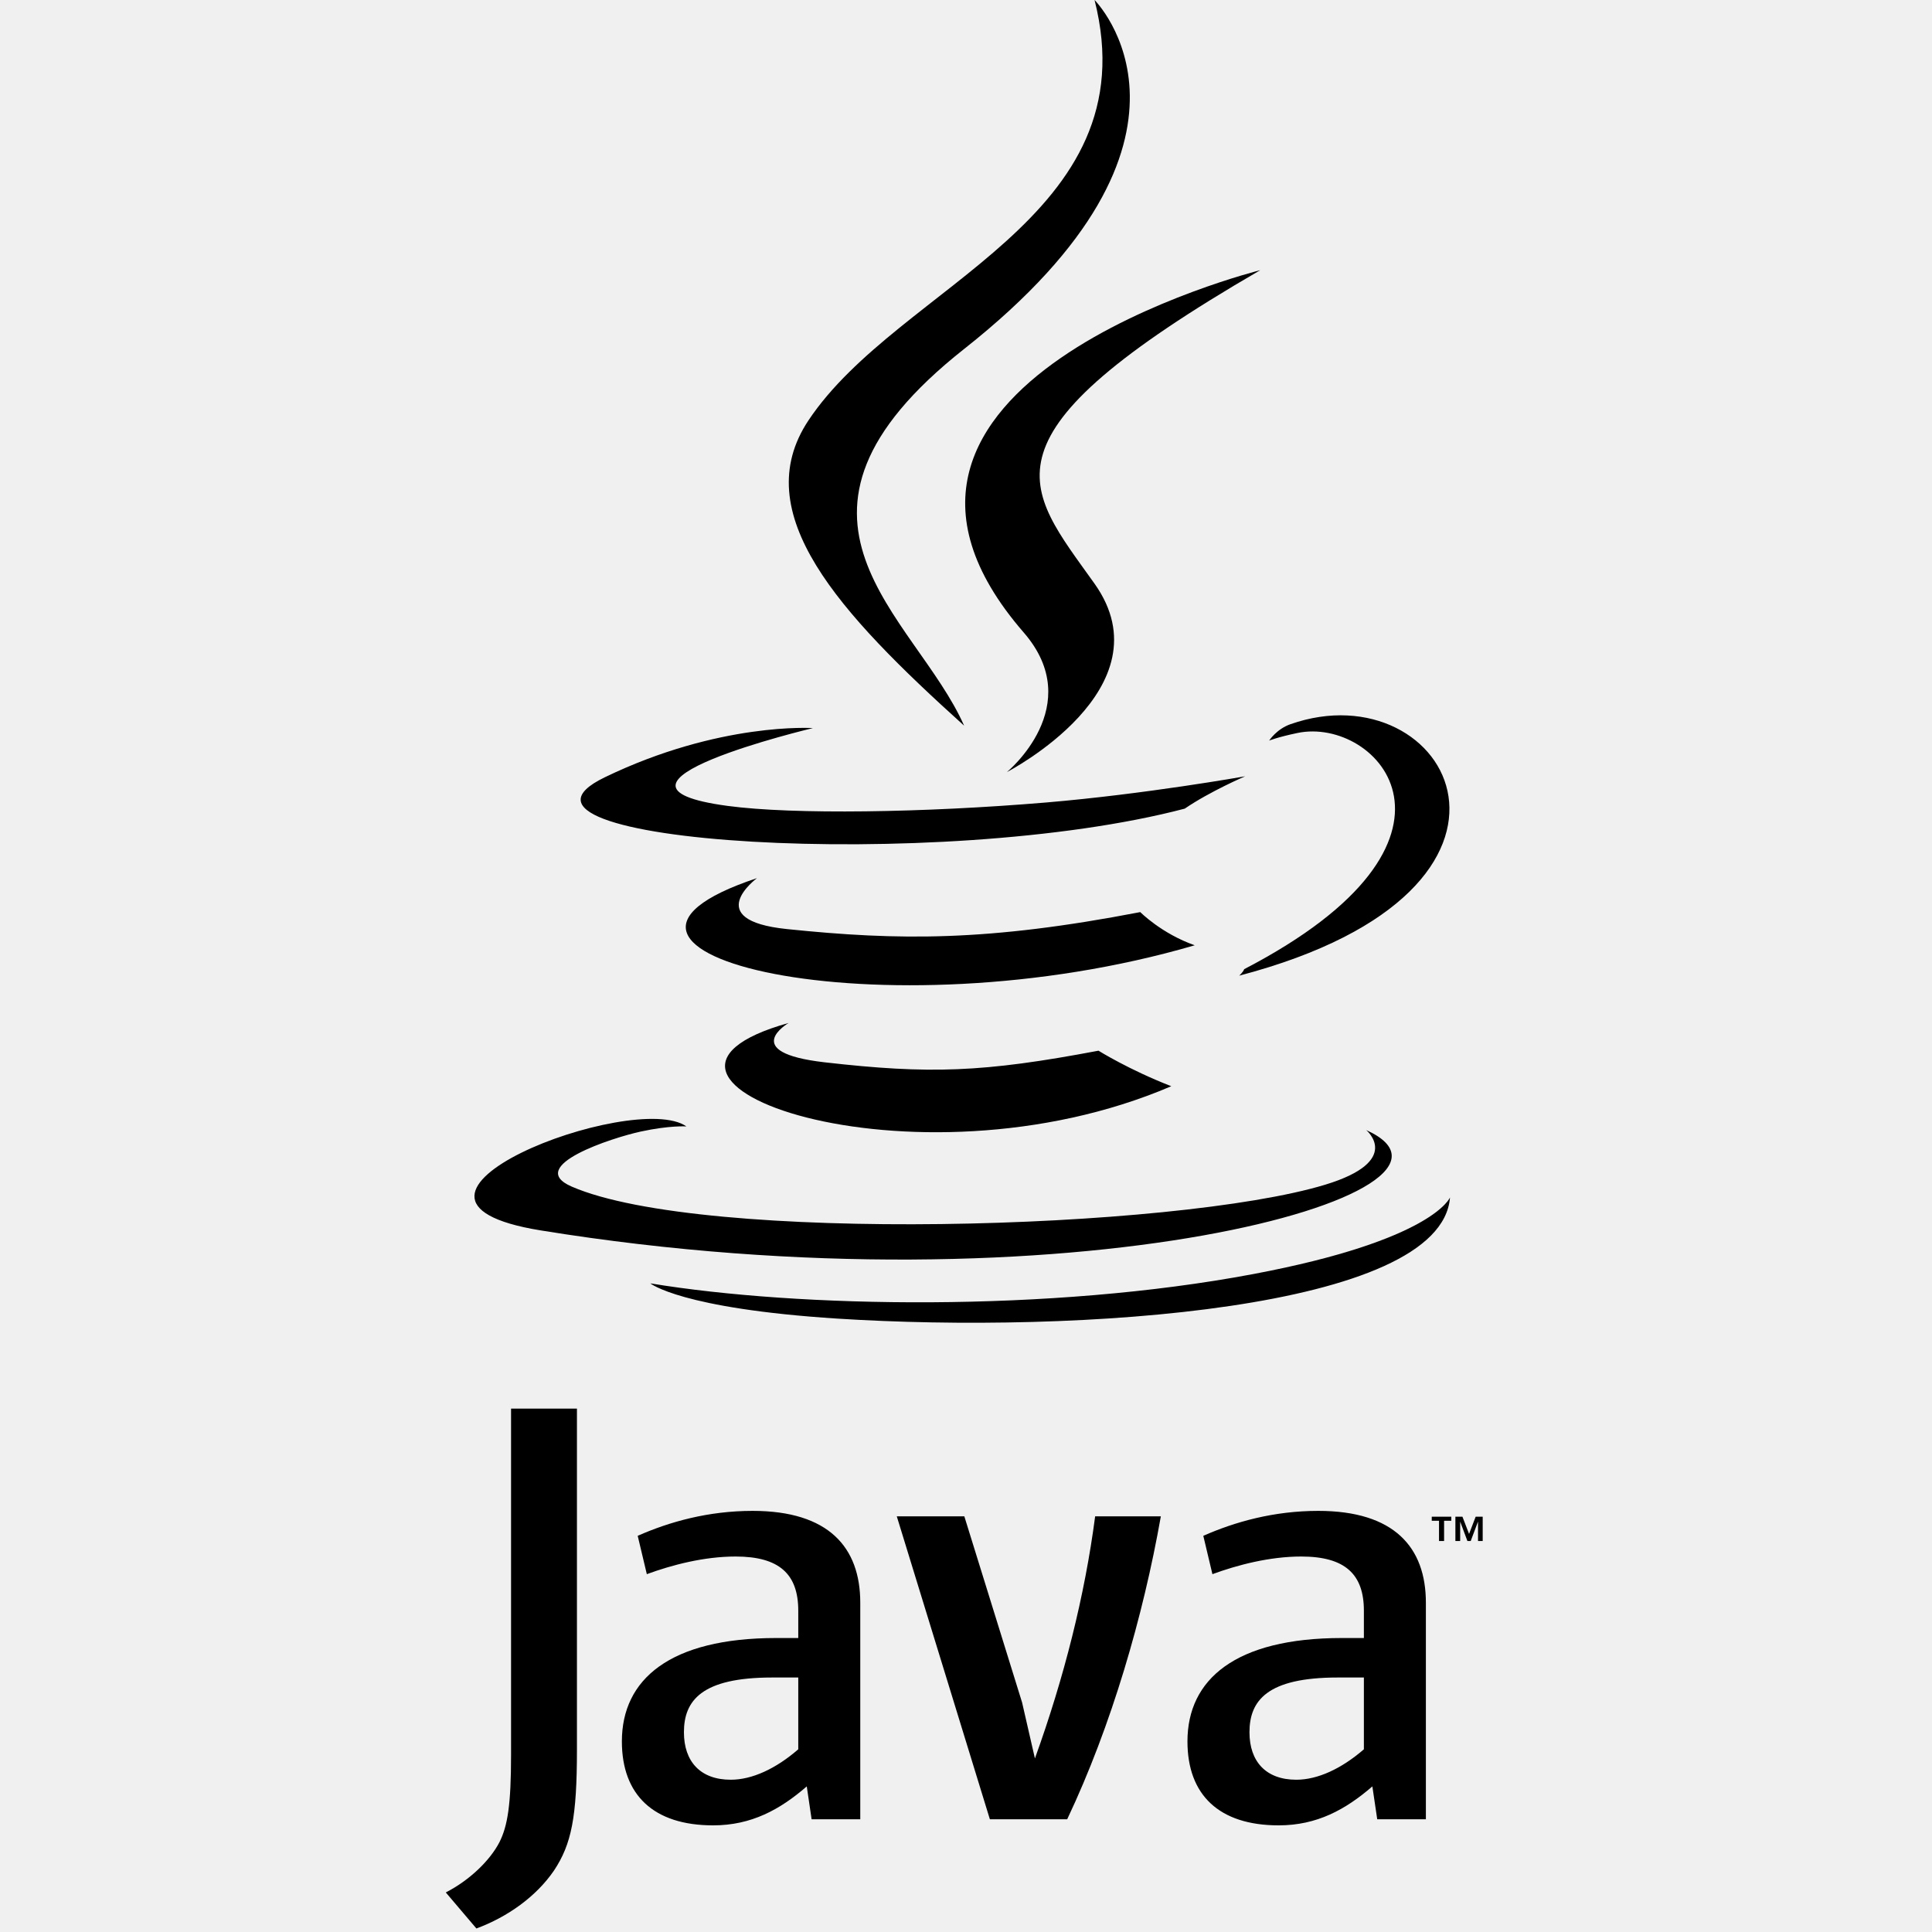
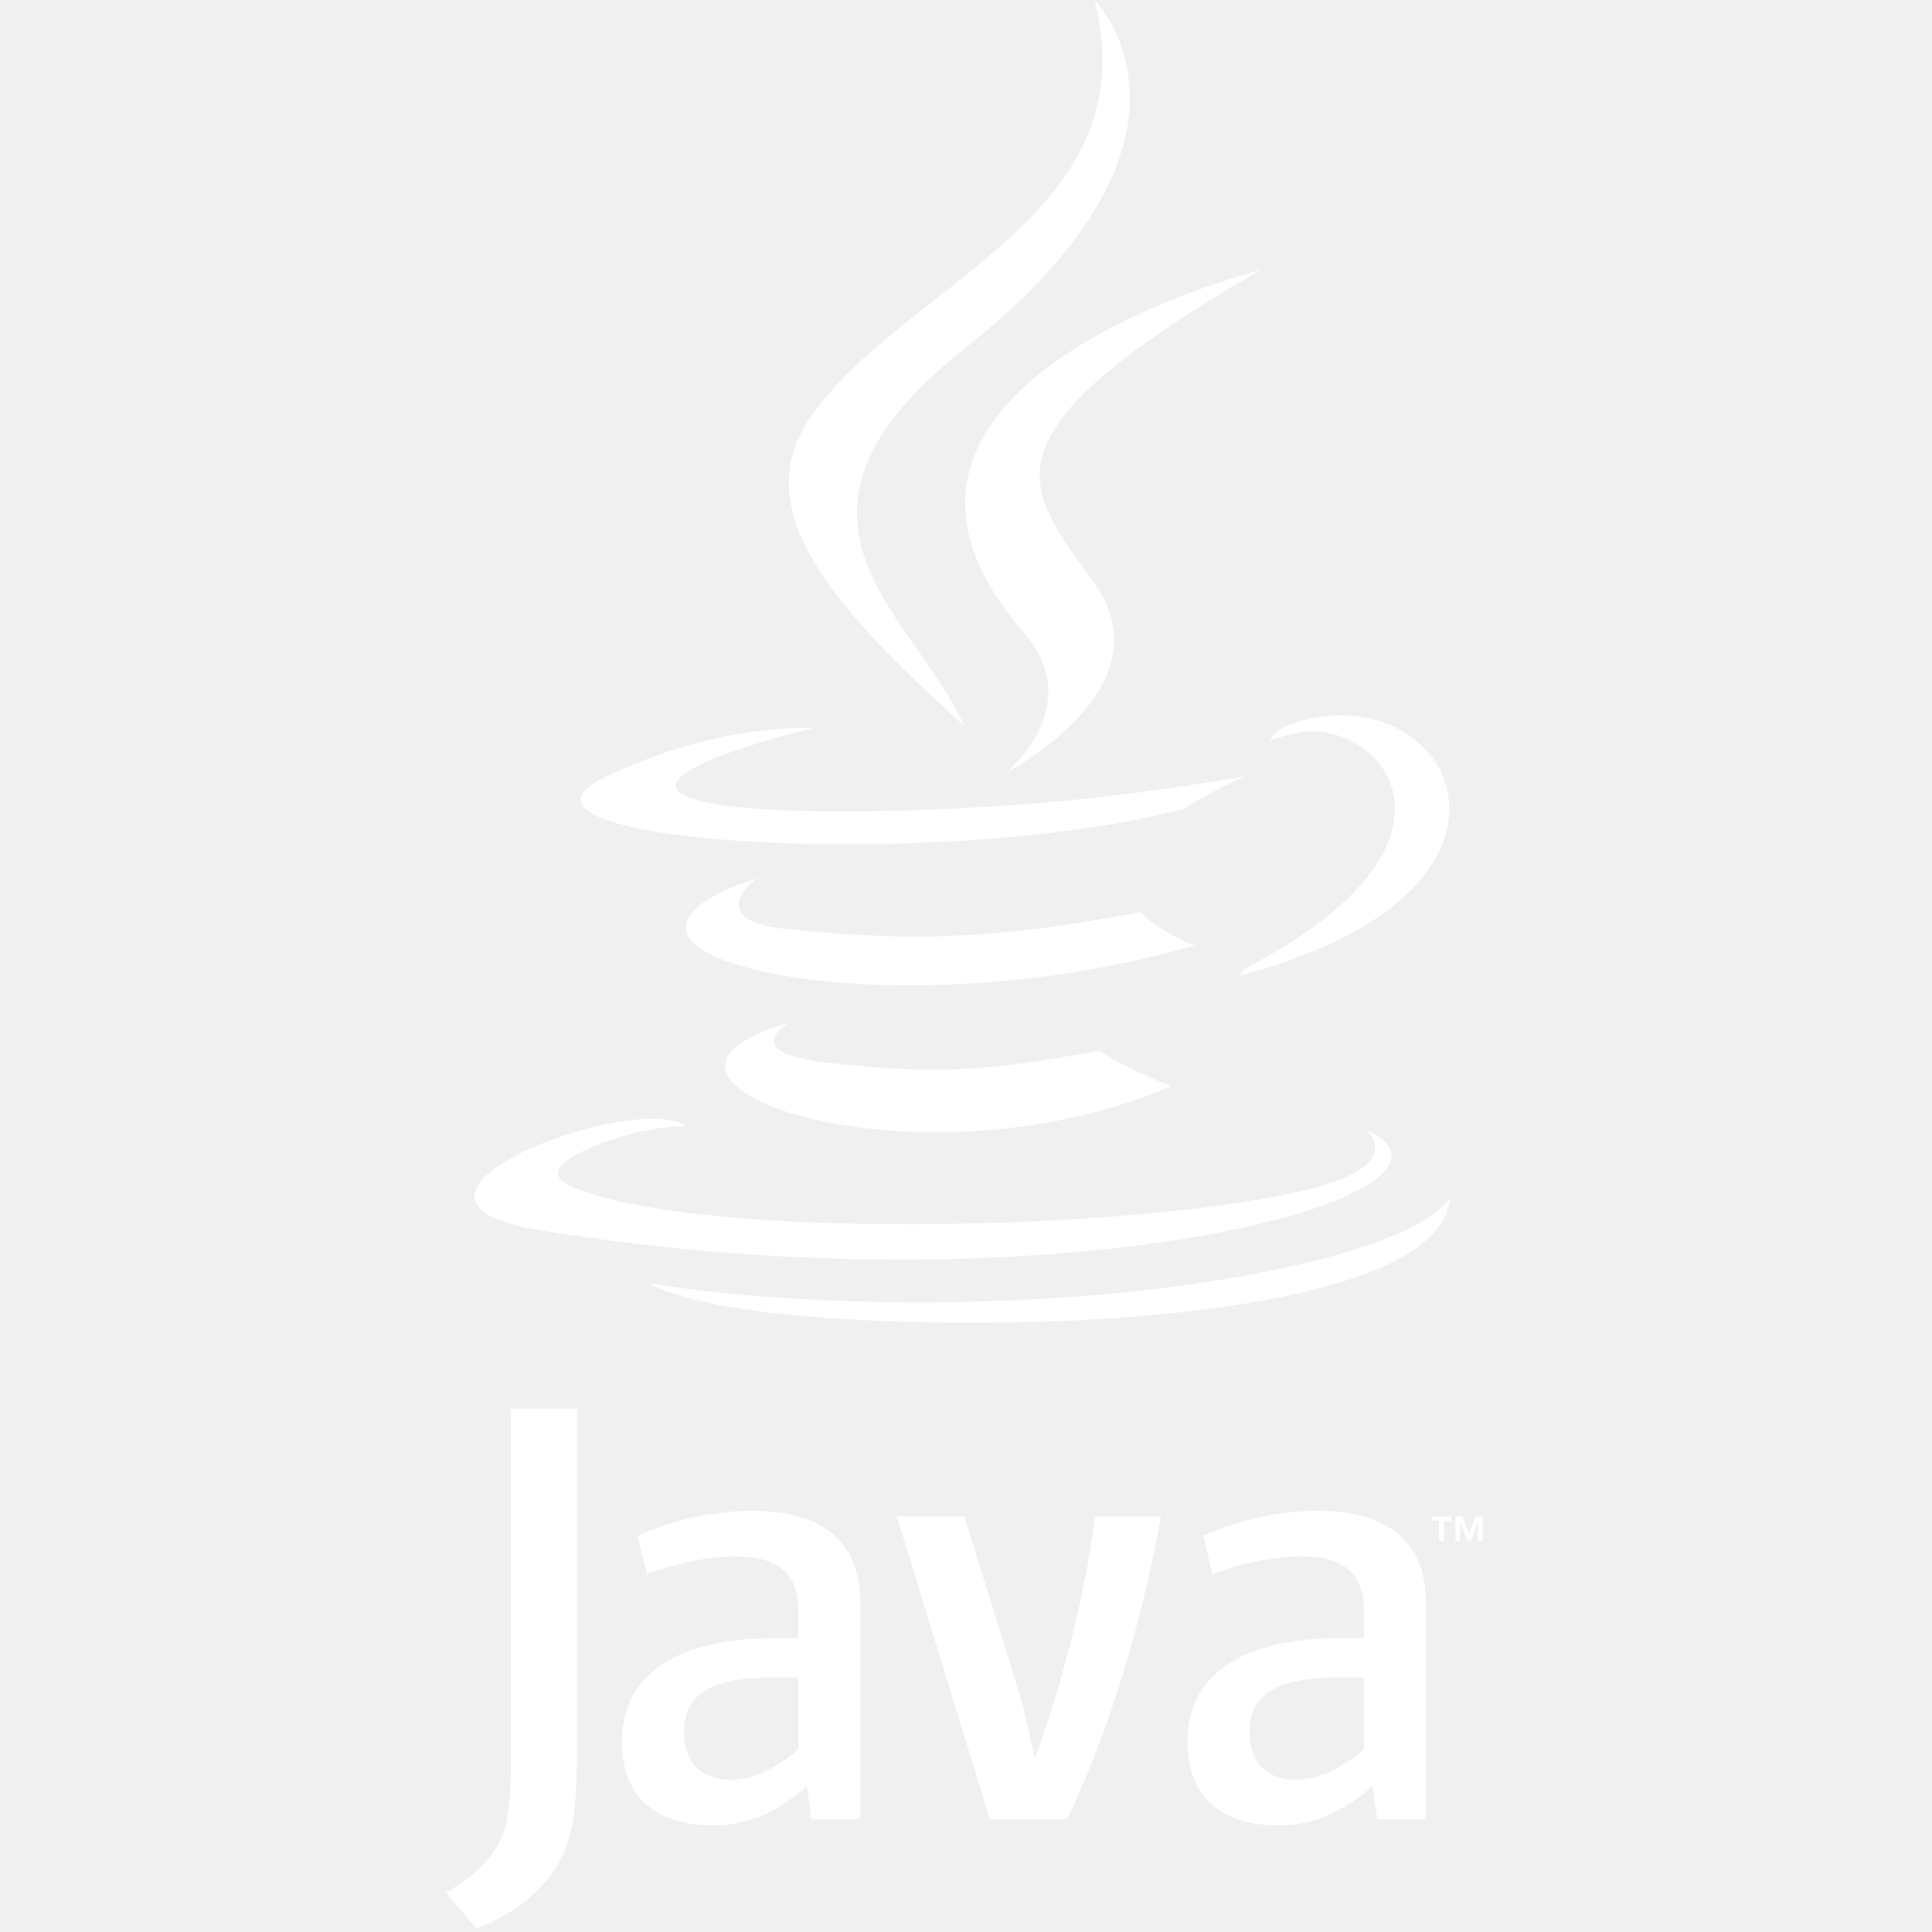
<svg xmlns="http://www.w3.org/2000/svg" width="231" height="231" viewBox="0 0 231 231" fill="none">
-   <g clip-path="url(#clip0_4058_21513)">
-     <path d="M172.056 181.829H171.188V181.343H173.526V181.829H172.663V184.253H172.056V181.829ZM176.72 181.955H176.707L175.845 184.254H175.452L174.596 181.955H174.586V184.254H174.014V181.344H174.856L175.649 183.405L176.439 181.344H177.279V184.254H176.72L176.72 181.955Z" fill="black" />
-     <path d="M94.291 122.311C94.291 122.311 88.248 125.826 98.593 127.015C111.125 128.445 117.531 128.24 131.342 125.626C131.342 125.626 134.973 127.902 140.044 129.874C109.083 143.144 69.973 129.106 94.291 122.311ZM90.508 104.995C90.508 104.995 83.73 110.013 94.082 111.084C107.47 112.465 118.043 112.578 136.337 109.055C136.337 109.055 138.868 111.621 142.847 113.023C105.413 123.969 63.719 113.887 90.508 104.995Z" fill="black" />
-     <path d="M122.399 75.622C130.028 84.406 120.396 92.31 120.396 92.31C120.396 92.31 139.765 82.31 130.87 69.788C122.561 58.11 116.189 52.308 150.683 32.303C150.683 32.303 96.54 45.825 122.399 75.622Z" fill="black" />
-     <path d="M163.352 135.119C163.352 135.119 167.825 138.804 158.426 141.655C140.555 147.068 84.045 148.703 68.347 141.871C62.704 139.415 73.286 136.009 76.615 135.294C80.087 134.541 82.071 134.681 82.071 134.681C75.795 130.26 41.507 143.362 64.654 147.114C127.78 157.351 179.726 142.504 163.352 135.119ZM97.199 87.054C97.199 87.054 68.455 93.882 87.02 96.361C94.859 97.41 110.486 97.173 125.041 95.953C136.937 94.95 148.882 92.817 148.882 92.817C148.882 92.817 144.688 94.613 141.653 96.685C112.463 104.362 56.074 100.79 72.308 92.938C86.037 86.302 97.199 87.054 97.199 87.054ZM148.764 115.877C178.436 100.458 164.717 85.64 155.141 87.637C152.794 88.125 151.747 88.549 151.747 88.549C151.747 88.549 152.619 87.183 154.282 86.593C173.227 79.933 187.796 106.236 148.167 116.655C148.167 116.655 148.627 116.244 148.764 115.877Z" fill="black" />
-     <path d="M130.871 -3.8147e-06C130.871 -3.8147e-06 147.305 16.438 115.285 41.717C89.609 61.994 109.43 73.555 115.275 86.766C100.287 73.243 89.288 61.339 96.667 50.26C107.497 33.997 137.502 26.112 130.871 -3.8147e-06Z" fill="black" />
-     <path d="M100.114 157.659C128.596 159.482 172.334 156.647 173.369 143.171C173.369 143.171 171.378 148.279 149.83 152.337C125.521 156.912 95.537 156.378 77.754 153.446C77.755 153.445 81.395 156.459 100.114 157.659Z" fill="black" />
-     <path d="M95.444 209.156C92.757 211.486 89.919 212.794 87.373 212.794C83.738 212.794 81.774 210.615 81.774 207.119C81.774 203.337 83.878 200.572 92.32 200.572H95.444L95.444 209.156ZM102.858 217.52V191.627C102.858 185.012 99.085 180.648 89.989 180.648C84.679 180.648 80.027 181.959 76.247 183.631L77.338 188.215C80.315 187.122 84.168 186.105 87.95 186.105C93.19 186.105 95.444 188.215 95.444 192.577V195.85H92.829C80.098 195.85 74.355 200.791 74.355 208.209C74.355 214.611 78.139 218.249 85.265 218.249C89.846 218.249 93.265 216.358 96.461 213.591L97.041 217.521L102.858 217.52ZM127.6 217.52H118.354L107.225 181.304H115.301L122.206 203.555L123.741 210.247C127.234 200.571 129.705 190.755 130.941 181.304H138.796C136.691 193.229 132.904 206.319 127.6 217.52ZM163.073 209.156C160.381 211.486 157.539 212.794 154.992 212.794C151.363 212.794 149.394 210.615 149.394 207.119C149.394 203.337 151.503 200.572 159.944 200.572H163.073V209.156ZM170.486 217.52V191.627C170.486 185.012 166.705 180.648 157.618 180.648C152.305 180.648 147.652 181.959 143.873 183.631L144.963 188.215C147.94 187.122 151.801 186.105 155.58 186.105C160.816 186.105 163.073 188.215 163.073 192.577V195.85H160.453C147.719 195.85 141.978 200.791 141.978 208.209C141.978 214.611 145.76 218.249 152.884 218.249C157.468 218.249 160.885 216.358 164.087 213.591L164.669 217.521L170.486 217.52ZM66.226 223.67C64.112 226.756 60.699 229.198 56.961 230.579L53.301 226.271C56.145 224.812 58.585 222.454 59.718 220.259C60.699 218.306 61.105 215.789 61.105 209.771V168.423H68.982V209.204C68.981 217.25 68.338 220.501 66.226 223.67Z" fill="black" />
+   <g clip-path="url(#clip0_6939_153693)">
+     <path d="M172.056 181.829H171.188V181.343H173.526V181.829H172.663V184.253H172.056V181.829ZM176.72 181.955H176.707L175.845 184.254H175.452L174.596 181.955H174.586V184.254H174.014V181.344H174.856L175.649 183.405L176.439 181.344H177.279V184.254H176.72L176.72 181.955Z" fill="white" />
+     <path d="M94.291 122.311C94.291 122.311 88.248 125.826 98.593 127.015C111.125 128.445 117.531 128.24 131.342 125.626C131.342 125.626 134.973 127.902 140.044 129.874C109.083 143.144 69.973 129.106 94.291 122.311ZM90.508 104.995C90.508 104.995 83.73 110.013 94.082 111.084C107.47 112.465 118.043 112.578 136.337 109.055C136.337 109.055 138.868 111.621 142.847 113.023C105.413 123.969 63.719 113.887 90.508 104.995Z" fill="white" />
+     <path d="M122.399 75.622C130.028 84.406 120.396 92.31 120.396 92.31C120.396 92.31 139.765 82.31 130.87 69.788C122.561 58.11 116.189 52.308 150.683 32.303C150.683 32.303 96.54 45.825 122.399 75.622Z" fill="white" />
+     <path d="M163.352 135.119C163.352 135.119 167.825 138.804 158.426 141.655C140.555 147.068 84.045 148.703 68.347 141.871C62.704 139.415 73.286 136.009 76.615 135.294C80.087 134.541 82.071 134.681 82.071 134.681C75.795 130.26 41.507 143.362 64.654 147.114C127.78 157.351 179.726 142.504 163.352 135.119ZM97.199 87.054C97.199 87.054 68.455 93.882 87.02 96.361C94.859 97.41 110.486 97.173 125.041 95.953C136.937 94.95 148.882 92.817 148.882 92.817C148.882 92.817 144.688 94.613 141.653 96.685C112.463 104.362 56.074 100.79 72.308 92.938C86.037 86.302 97.199 87.054 97.199 87.054ZM148.764 115.877C178.436 100.458 164.717 85.64 155.141 87.637C152.794 88.125 151.747 88.549 151.747 88.549C151.747 88.549 152.619 87.183 154.282 86.593C173.227 79.933 187.796 106.236 148.167 116.655C148.167 116.655 148.627 116.244 148.764 115.877Z" fill="white" />
+     <path d="M130.871 -3.8147e-06C130.871 -3.8147e-06 147.305 16.438 115.285 41.717C89.609 61.994 109.43 73.555 115.275 86.766C100.287 73.243 89.288 61.339 96.667 50.26C107.497 33.997 137.502 26.112 130.871 -3.8147e-06Z" fill="white" />
+     <path d="M100.114 157.659C128.596 159.482 172.334 156.647 173.369 143.171C173.369 143.171 171.378 148.279 149.83 152.337C125.521 156.912 95.537 156.378 77.754 153.446C77.755 153.445 81.395 156.459 100.114 157.659Z" fill="white" />
+     <path d="M95.444 209.156C92.757 211.486 89.919 212.794 87.373 212.794C83.738 212.794 81.774 210.615 81.774 207.119C81.774 203.337 83.878 200.572 92.32 200.572H95.444L95.444 209.156ZM102.858 217.52V191.627C102.858 185.012 99.085 180.648 89.989 180.648C84.679 180.648 80.027 181.959 76.247 183.631L77.338 188.215C80.315 187.122 84.168 186.105 87.95 186.105C93.19 186.105 95.444 188.215 95.444 192.577V195.85H92.829C80.098 195.85 74.355 200.791 74.355 208.209C74.355 214.611 78.139 218.249 85.265 218.249C89.846 218.249 93.265 216.358 96.461 213.591L97.041 217.521L102.858 217.52ZM127.6 217.52H118.354L107.225 181.304H115.301L122.206 203.555L123.741 210.247C127.234 200.571 129.705 190.755 130.941 181.304H138.796C136.691 193.229 132.904 206.319 127.6 217.52ZM163.073 209.156C160.381 211.486 157.539 212.794 154.992 212.794C151.363 212.794 149.394 210.615 149.394 207.119C149.394 203.337 151.503 200.572 159.944 200.572H163.073V209.156ZM170.486 217.52V191.627C170.486 185.012 166.705 180.648 157.618 180.648C152.305 180.648 147.652 181.959 143.873 183.631L144.963 188.215C147.94 187.122 151.801 186.105 155.58 186.105C160.816 186.105 163.073 188.215 163.073 192.577V195.85H160.453C147.719 195.85 141.978 200.791 141.978 208.209C141.978 214.611 145.76 218.249 152.884 218.249C157.468 218.249 160.885 216.358 164.087 213.591L164.669 217.521L170.486 217.52ZM66.226 223.67C64.112 226.756 60.699 229.198 56.961 230.579L53.301 226.271C56.145 224.812 58.585 222.454 59.718 220.259C60.699 218.306 61.105 215.789 61.105 209.771V168.423H68.982V209.204C68.981 217.25 68.338 220.501 66.226 223.67Z" fill="white" />
  </g>
  <defs>
-     <clipPath id="clip0_4058_21513">
+     <clipPath id="clip0_6939_153693">
      <rect width="230.579" height="230.579" fill="white" />
    </clipPath>
  </defs>
</svg>
